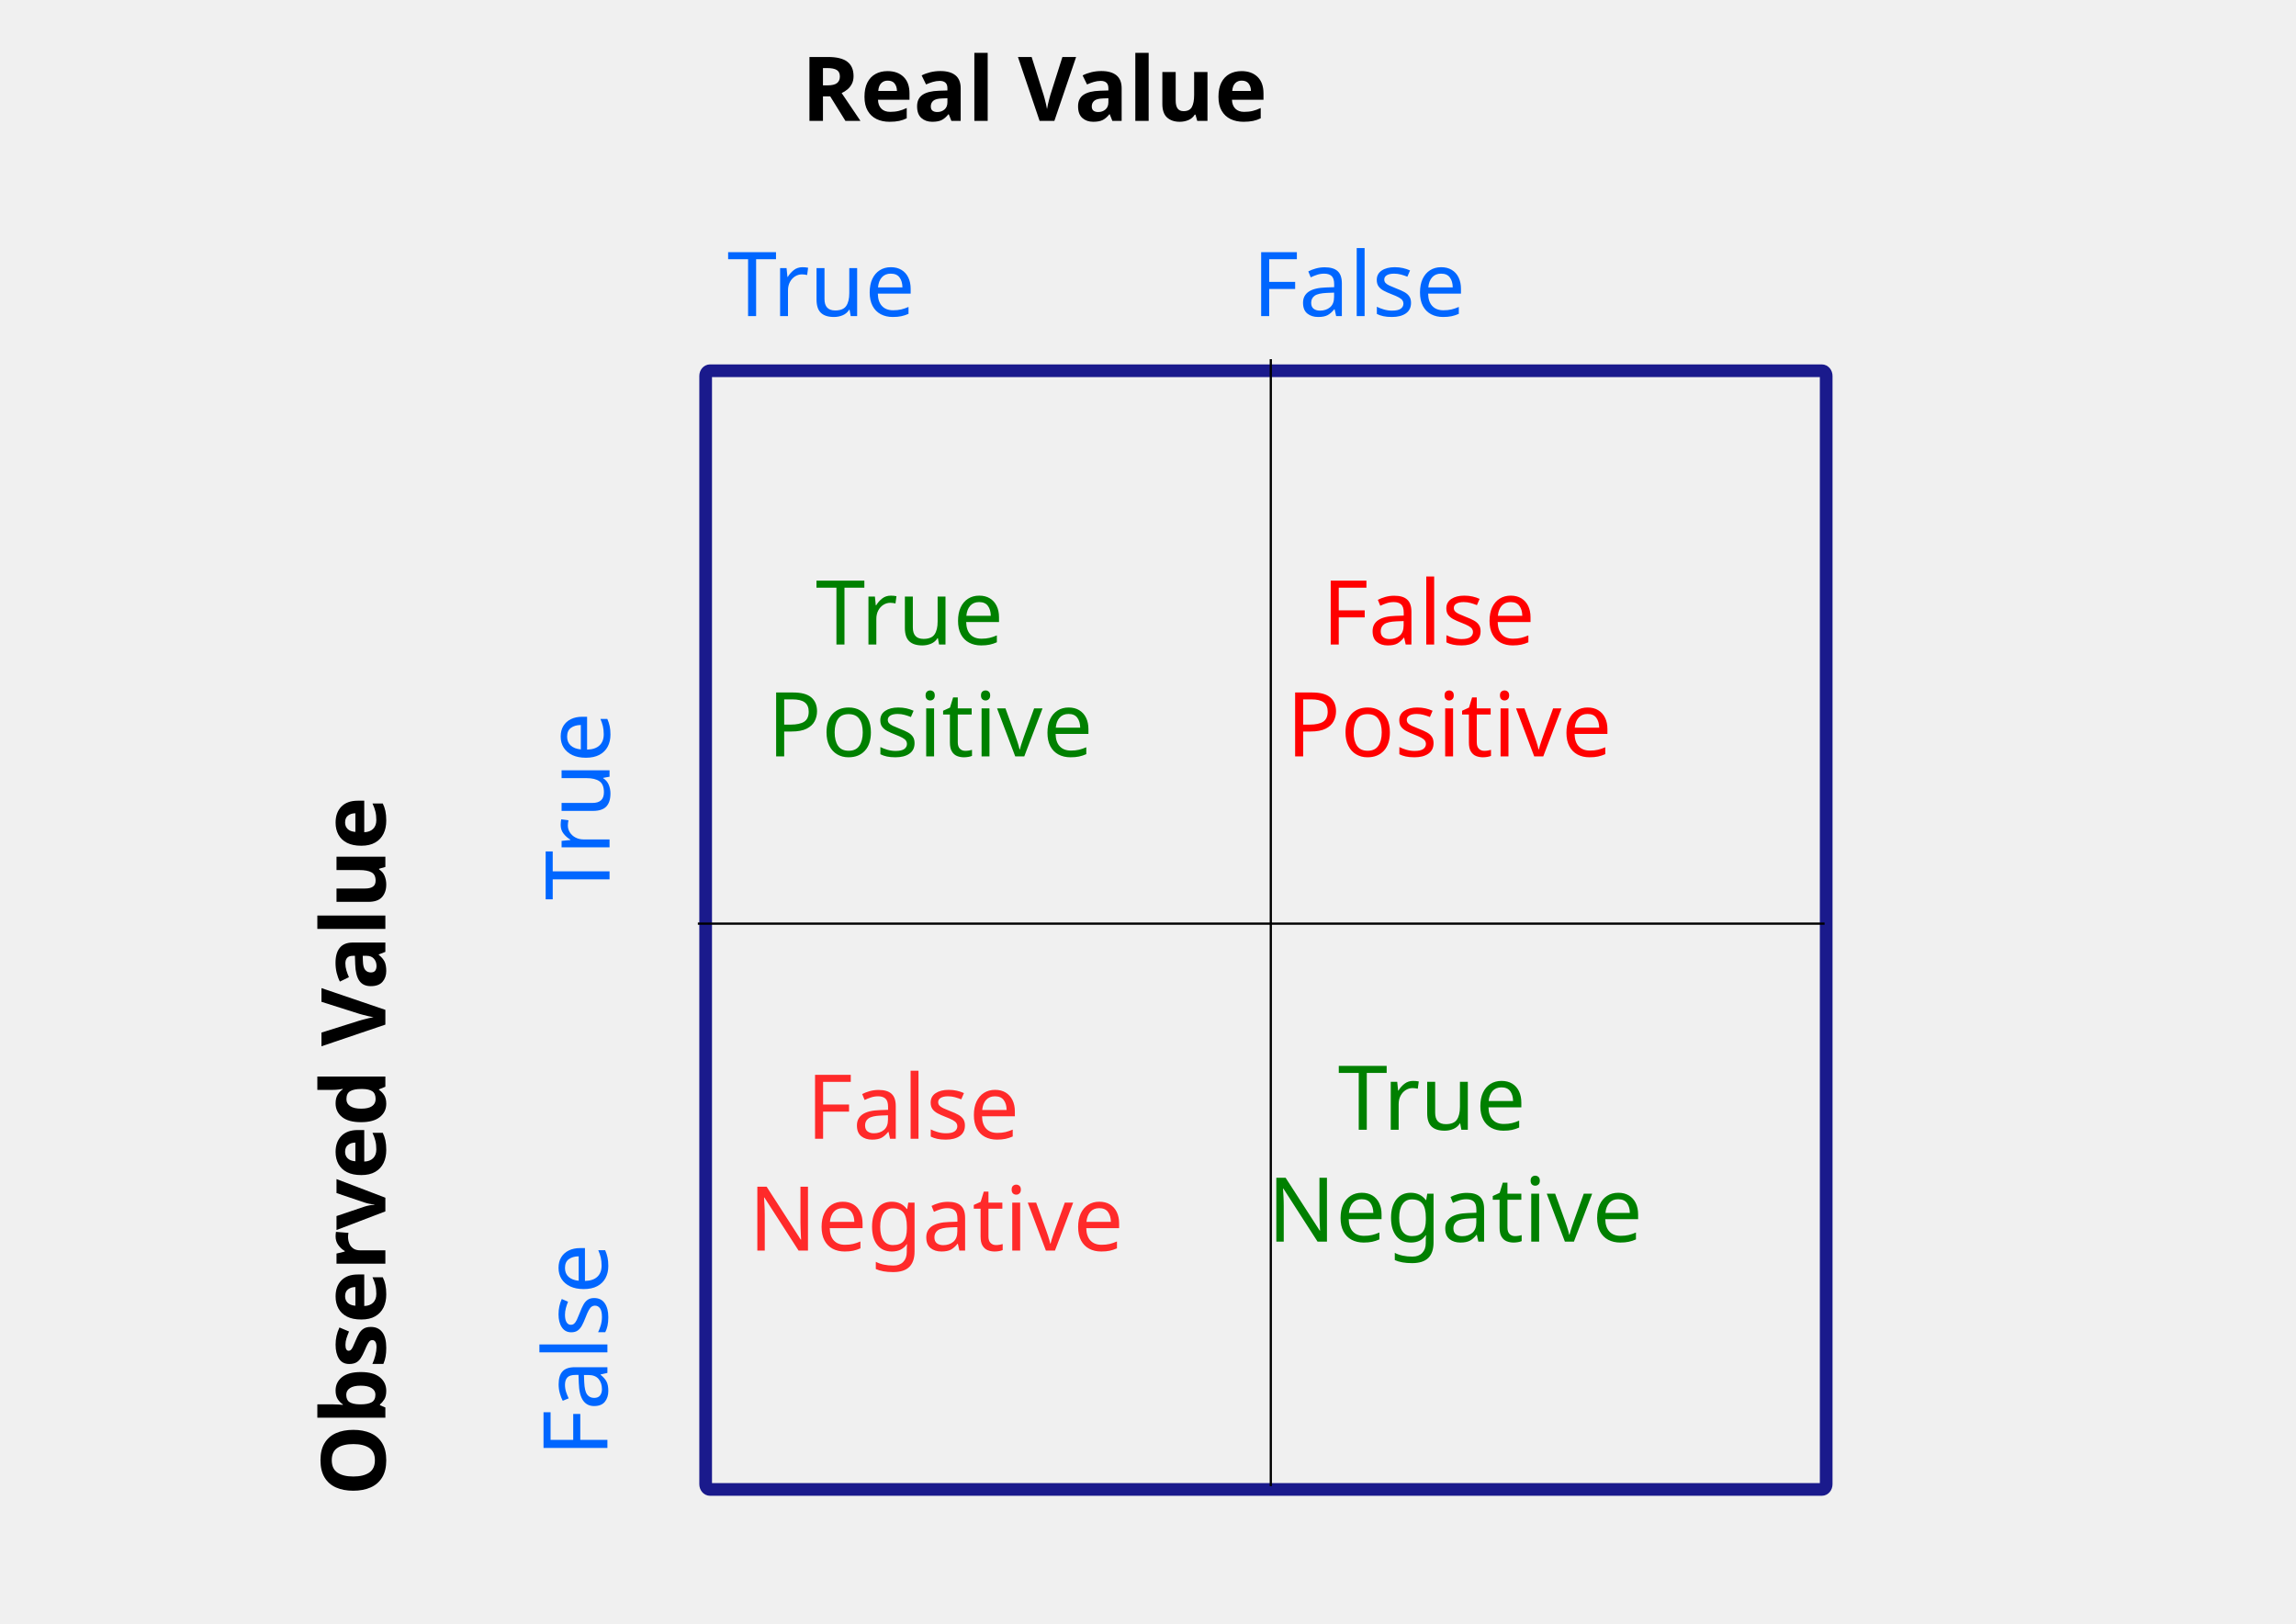
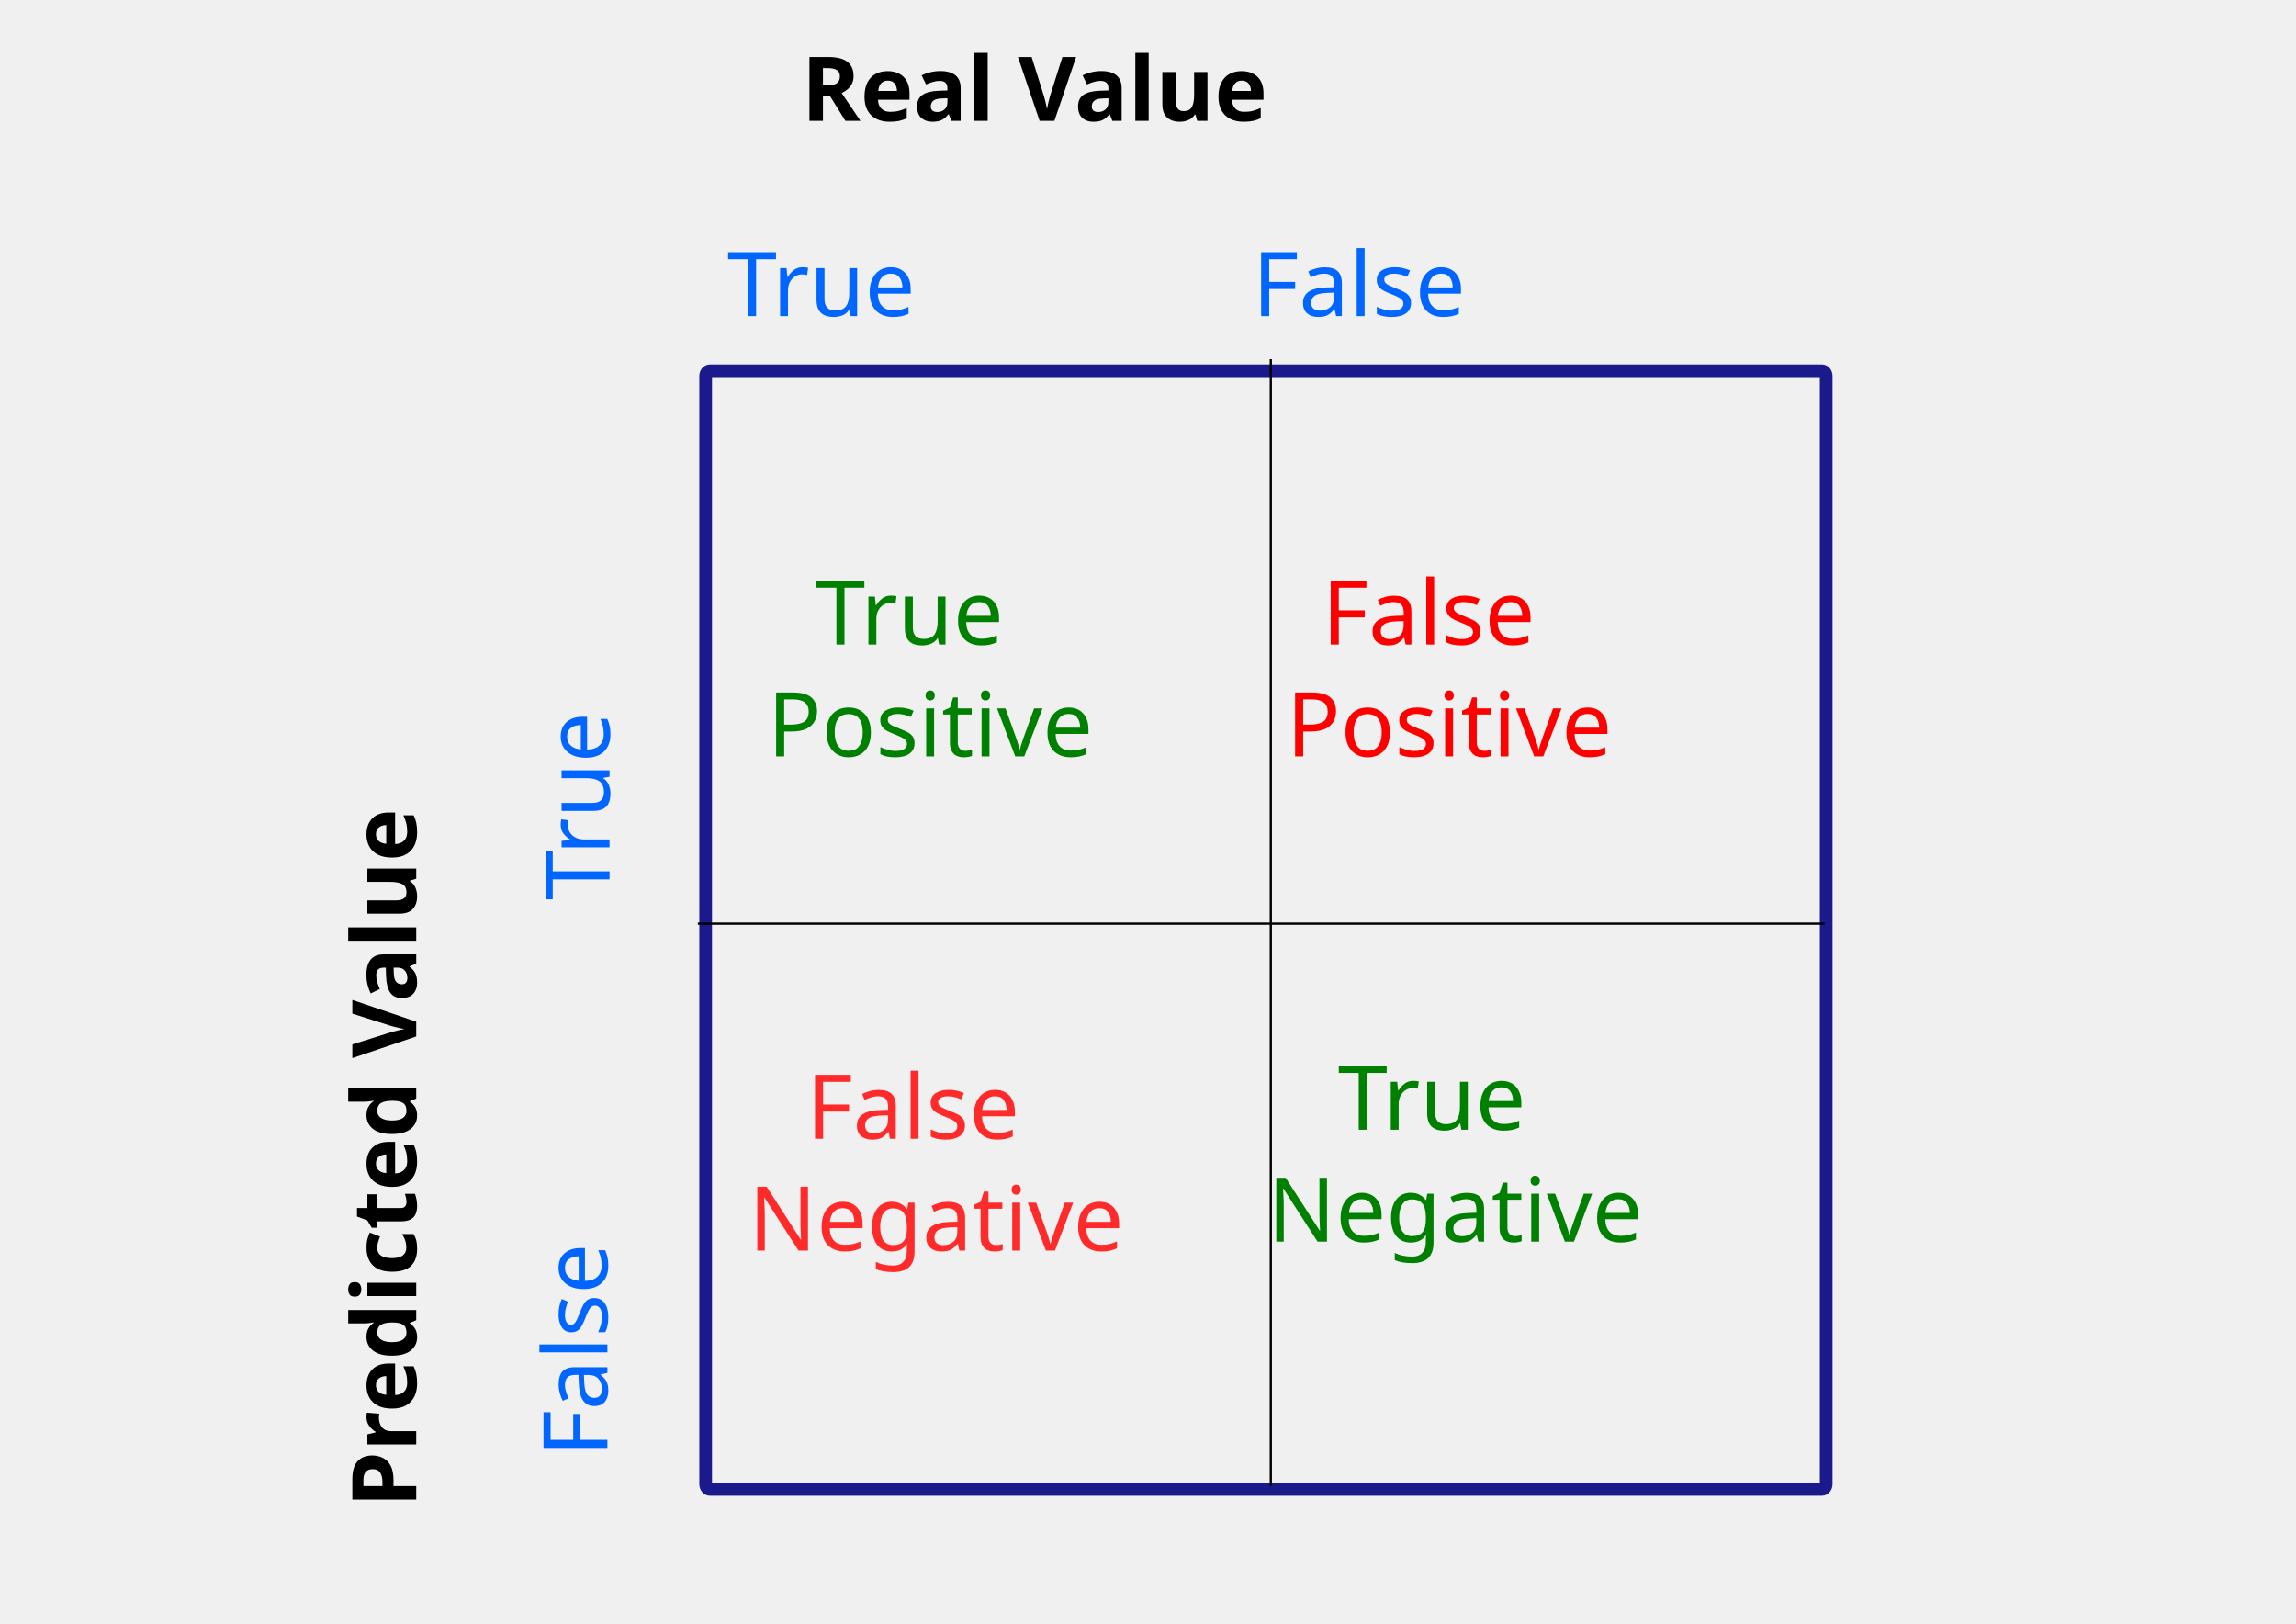
<svg xmlns="http://www.w3.org/2000/svg" width="297mm" height="210mm" viewBox="0 0 1052.362 744.094" id="svg2" version="1.1">
  <defs id="defs4" />
  <g id="layer1" transform="translate(0,-308.2677)">
    <g id="g3155" transform="matrix(0.6634204,0,0,0.6634204,215.5002,66.52431)">
      <rect style="opacity:0.89;fill:#ffffff;fill-opacity:0;stroke:#000080;stroke-width:8.762;stroke-linecap:round;stroke-miterlimit:4;stroke-dasharray:none;stroke-dashoffset:0;stroke-opacity:1" id="rect868" width="774.159" height="772.76" x="162.689" y="620.486" rx="3.006" ry="3.609" />
      <path style="fill:none;fill-rule:evenodd;stroke:#000000;stroke-width:1.546px;stroke-linecap:butt;stroke-linejoin:miter;stroke-opacity:1" d="M 157.295,1002.408 H 935.743" id="path870" />
      <path id="path872" d="M 553.142,1390.943 V 612.493" style="fill:none;fill-rule:evenodd;stroke:#000000;stroke-width:1.546px;stroke-linecap:butt;stroke-linejoin:miter;stroke-opacity:1" />
      <text xml:space="preserve" style="font-style:normal;font-weight:normal;font-size:61.821px;line-height:125%;font-family:sans-serif;text-align:end;letter-spacing:0px;word-spacing:0px;text-anchor:end;fill:#008000;fill-opacity:1;stroke:none;stroke-width:1.546px;stroke-linecap:butt;stroke-linejoin:miter;stroke-opacity:1" x="374.101" y="809.602" id="text876">
        <tspan id="tspan874" x="383.941" y="809.602" style="text-align:center;text-anchor:middle;fill:#008000;stroke-width:1.546px">True </tspan>
        <tspan x="374.101" y="886.878" style="text-align:center;text-anchor:middle;fill:#008000;stroke-width:1.546px" id="tspan878">Positive</tspan>
      </text>
      <text id="text884" y="809.602" x="732.66" style="font-style:normal;font-weight:normal;font-size:61.821px;line-height:125%;font-family:sans-serif;text-align:end;letter-spacing:0px;word-spacing:0px;text-anchor:end;fill:#ff0000;fill-opacity:1;stroke:none;stroke-width:1.546px;stroke-linecap:butt;stroke-linejoin:miter;stroke-opacity:1" xml:space="preserve">
        <tspan style="text-align:center;text-anchor:middle;fill:#ff0000;stroke-width:1.546px" y="809.602" x="742.5" id="tspan880">False </tspan>
        <tspan id="tspan882" style="text-align:center;text-anchor:middle;fill:#ff0000;stroke-width:1.546px" y="886.878" x="732.66">Positive</tspan>
      </text>
      <text id="text890" y="1150.989" x="378.201" style="font-style:normal;font-weight:normal;font-size:61.821px;line-height:125%;font-family:sans-serif;text-align:end;letter-spacing:0px;word-spacing:0px;text-anchor:end;fill:#ff2a2a;fill-opacity:1;stroke:none;stroke-width:1.546px;stroke-linecap:butt;stroke-linejoin:miter;stroke-opacity:1" xml:space="preserve">
        <tspan style="text-align:center;text-anchor:middle;fill:#ff2a2a;stroke-width:1.546px" y="1150.989" x="378.201" id="tspan886">False</tspan>
        <tspan id="tspan888" style="text-align:center;text-anchor:middle;fill:#ff2a2a;stroke-width:1.546px" y="1228.265" x="378.201">Negative</tspan>
      </text>
      <text xml:space="preserve" style="font-style:normal;font-weight:normal;font-size:61.821px;line-height:125%;font-family:sans-serif;text-align:end;letter-spacing:0px;word-spacing:0px;text-anchor:end;fill:#008000;fill-opacity:1;stroke:none;stroke-width:1.546px;stroke-linecap:butt;stroke-linejoin:miter;stroke-opacity:1" x="736.76" y="1144.808" id="text896">
        <tspan id="tspan892" x="736.76" y="1144.808" style="text-align:center;text-anchor:middle;fill:#008000;stroke-width:1.546px">True</tspan>
        <tspan x="736.76" y="1222.084" style="text-align:center;text-anchor:middle;fill:#008000;stroke-width:1.546px" id="tspan894">Negative</tspan>
      </text>
      <g id="g915" transform="matrix(1.093685,0,0,1.093685,-39.14478,-84.24902)">
        <g transform="translate(50.87272)" id="g909">
          <g id="g904">
            <text id="text900" y="486.562" x="679.53" style="font-style:normal;font-weight:normal;font-size:56.525px;line-height:125%;font-family:sans-serif;text-align:end;letter-spacing:0px;word-spacing:0px;text-anchor:end;fill:#000000;fill-opacity:1;stroke:none;stroke-width:1.413px;stroke-linecap:butt;stroke-linejoin:miter;stroke-opacity:1" xml:space="preserve">
              <tspan style="font-weight:bold;stroke-width:1.413px" y="486.562" x="679.53" id="tspan898">Real Value</tspan>
            </text>
          </g>
        </g>
      </g>
      <g id="g925" transform="matrix(1.093685,0,0,1.093685,-42.23583,8.482212)">
        <g id="g923" transform="translate(50.87272)">
          <g id="g921">
-             <text xml:space="preserve" style="font-style:normal;font-weight:normal;font-size:56.525px;line-height:125%;font-family:sans-serif;text-align:end;letter-spacing:0px;word-spacing:0px;text-anchor:end;fill:#000000;fill-opacity:1;stroke:none;stroke-width:1.413px;stroke-linecap:butt;stroke-linejoin:miter;stroke-opacity:1" x="-637.667" y="-65.829" id="text919" transform="rotate(-90)">
-               <tspan id="tspan917" x="-637.667" y="-65.829" style="font-weight:bold;stroke-width:1.413px">Observed Value</tspan>
+             <text xml:space="preserve" style="font-style:normal;font-weight:normal;font-size:56.525px;line-height:125%;font-family:sans-serif;text-align:end;letter-spacing:0px;word-spacing:0px;text-anchor:end;fill:#000000;fill-opacity:1;stroke:none;stroke-width:1.413px;stroke-linecap:butt;stroke-linejoin:miter;stroke-opacity:1" x="-645.141" y="-46.332" id="text919" transform="rotate(-90)">
+               <tspan id="tspan917" x="-645.141" y="-46.332" style="font-weight:bold;stroke-width:1.413px">Predicted Value</tspan>
            </text>
          </g>
        </g>
      </g>
      <text xml:space="preserve" style="font-style:normal;font-weight:normal;font-size:61.821px;line-height:125%;font-family:sans-serif;text-align:end;letter-spacing:0px;word-spacing:0px;text-anchor:end;fill:#0066ff;fill-opacity:1;stroke:none;stroke-width:1.546px;stroke-linecap:butt;stroke-linejoin:miter;stroke-opacity:1" x="419.995" y="582.732" id="text929">
        <tspan id="tspan927" x="419.995" y="582.732" style="fill:#0066ff;stroke-width:1.546px">True</tspan>
      </text>
      <text id="text933" y="582.732" x="800.19" style="font-style:normal;font-weight:normal;font-size:61.821px;line-height:125%;font-family:sans-serif;text-align:end;letter-spacing:0px;word-spacing:0px;text-anchor:end;fill:#0066ff;fill-opacity:1;stroke:none;stroke-width:1.546px;stroke-linecap:butt;stroke-linejoin:miter;stroke-opacity:1" xml:space="preserve">
        <tspan style="fill:#0066ff;stroke-width:1.546px" y="582.732" x="800.19" id="tspan931">False</tspan>
      </text>
      <text id="text937" y="96.299" x="-743.838" style="font-style:normal;font-weight:normal;font-size:61.821px;line-height:125%;font-family:sans-serif;text-align:end;letter-spacing:0px;word-spacing:0px;text-anchor:end;fill:#0066ff;fill-opacity:1;stroke:none;stroke-width:1.546px;stroke-linecap:butt;stroke-linejoin:miter;stroke-opacity:1" xml:space="preserve" transform="rotate(-90)">
        <tspan style="fill:#0066ff;stroke-width:1.546px" y="96.299" x="-743.838" id="tspan935">True</tspan>
      </text>
      <text xml:space="preserve" style="font-style:normal;font-weight:normal;font-size:61.821px;line-height:125%;font-family:sans-serif;text-align:end;letter-spacing:0px;word-spacing:0px;text-anchor:end;fill:#0066ff;fill-opacity:1;stroke:none;stroke-width:1.546px;stroke-linecap:butt;stroke-linejoin:miter;stroke-opacity:1" x="-1110.867" y="94.819" id="text941" transform="rotate(-90)">
        <tspan id="tspan939" x="-1110.867" y="94.819" style="fill:#0066ff;stroke-width:1.546px">False</tspan>
      </text>
    </g>
  </g>
</svg>
